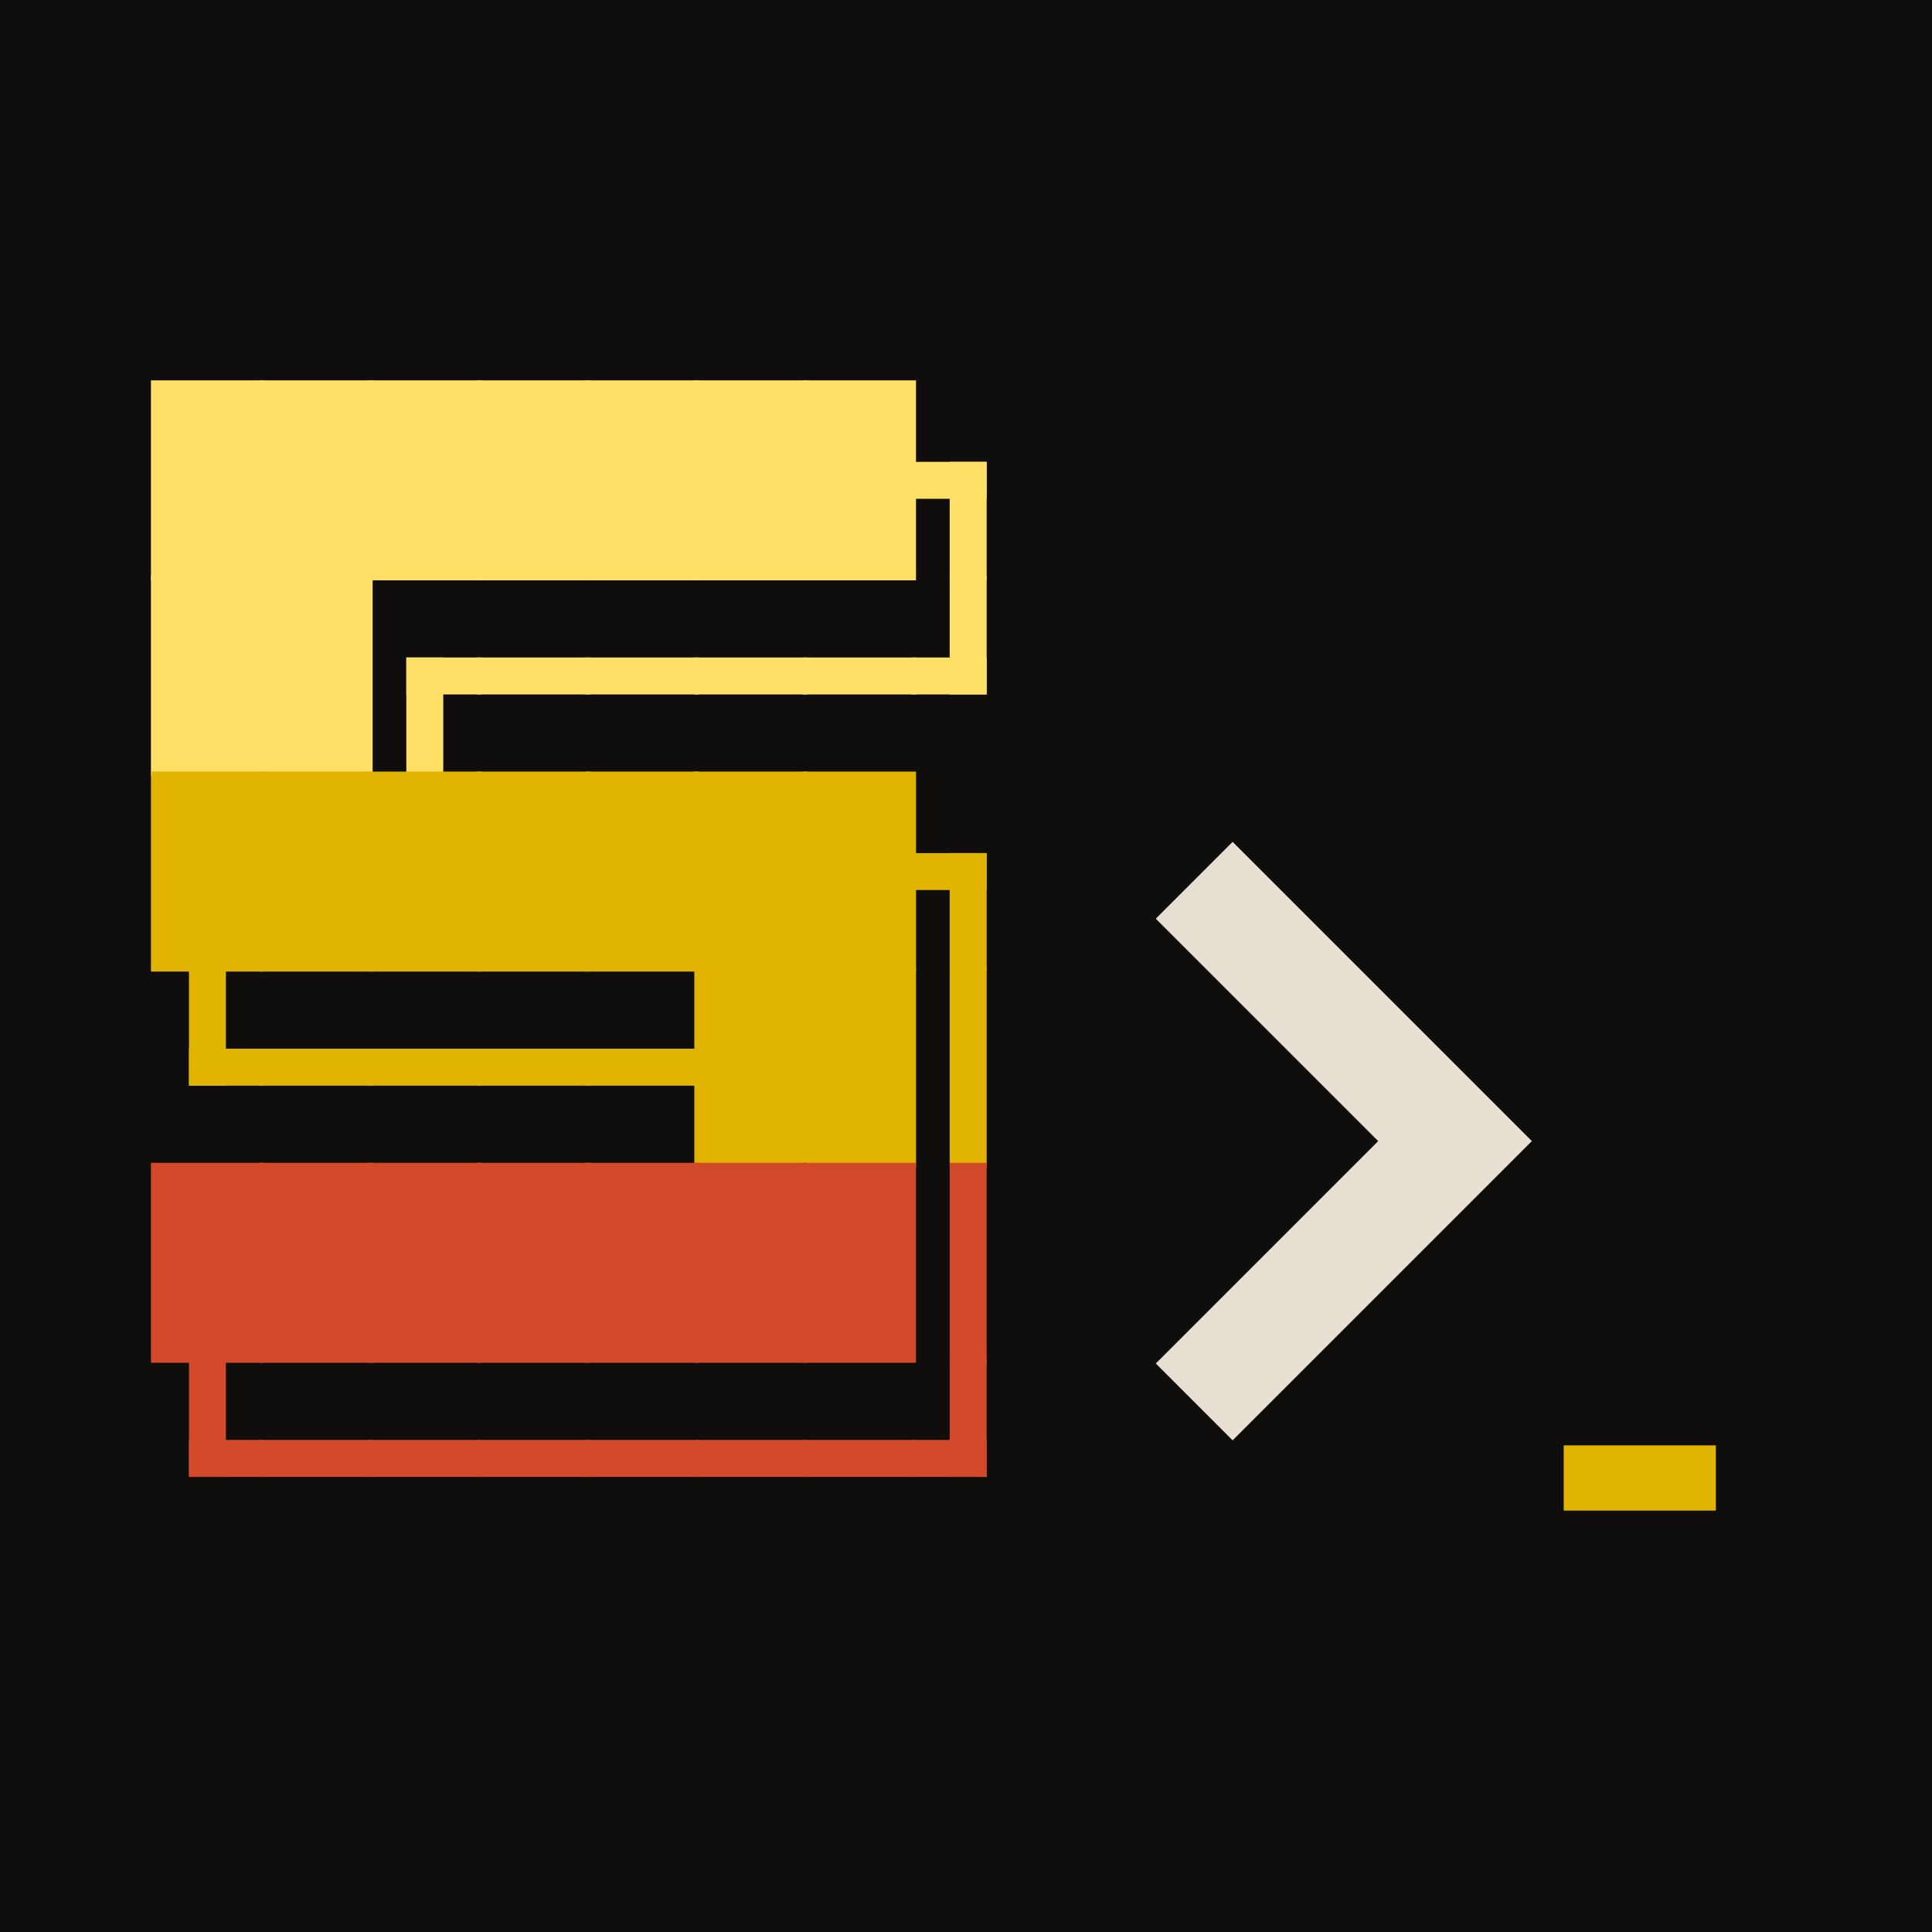
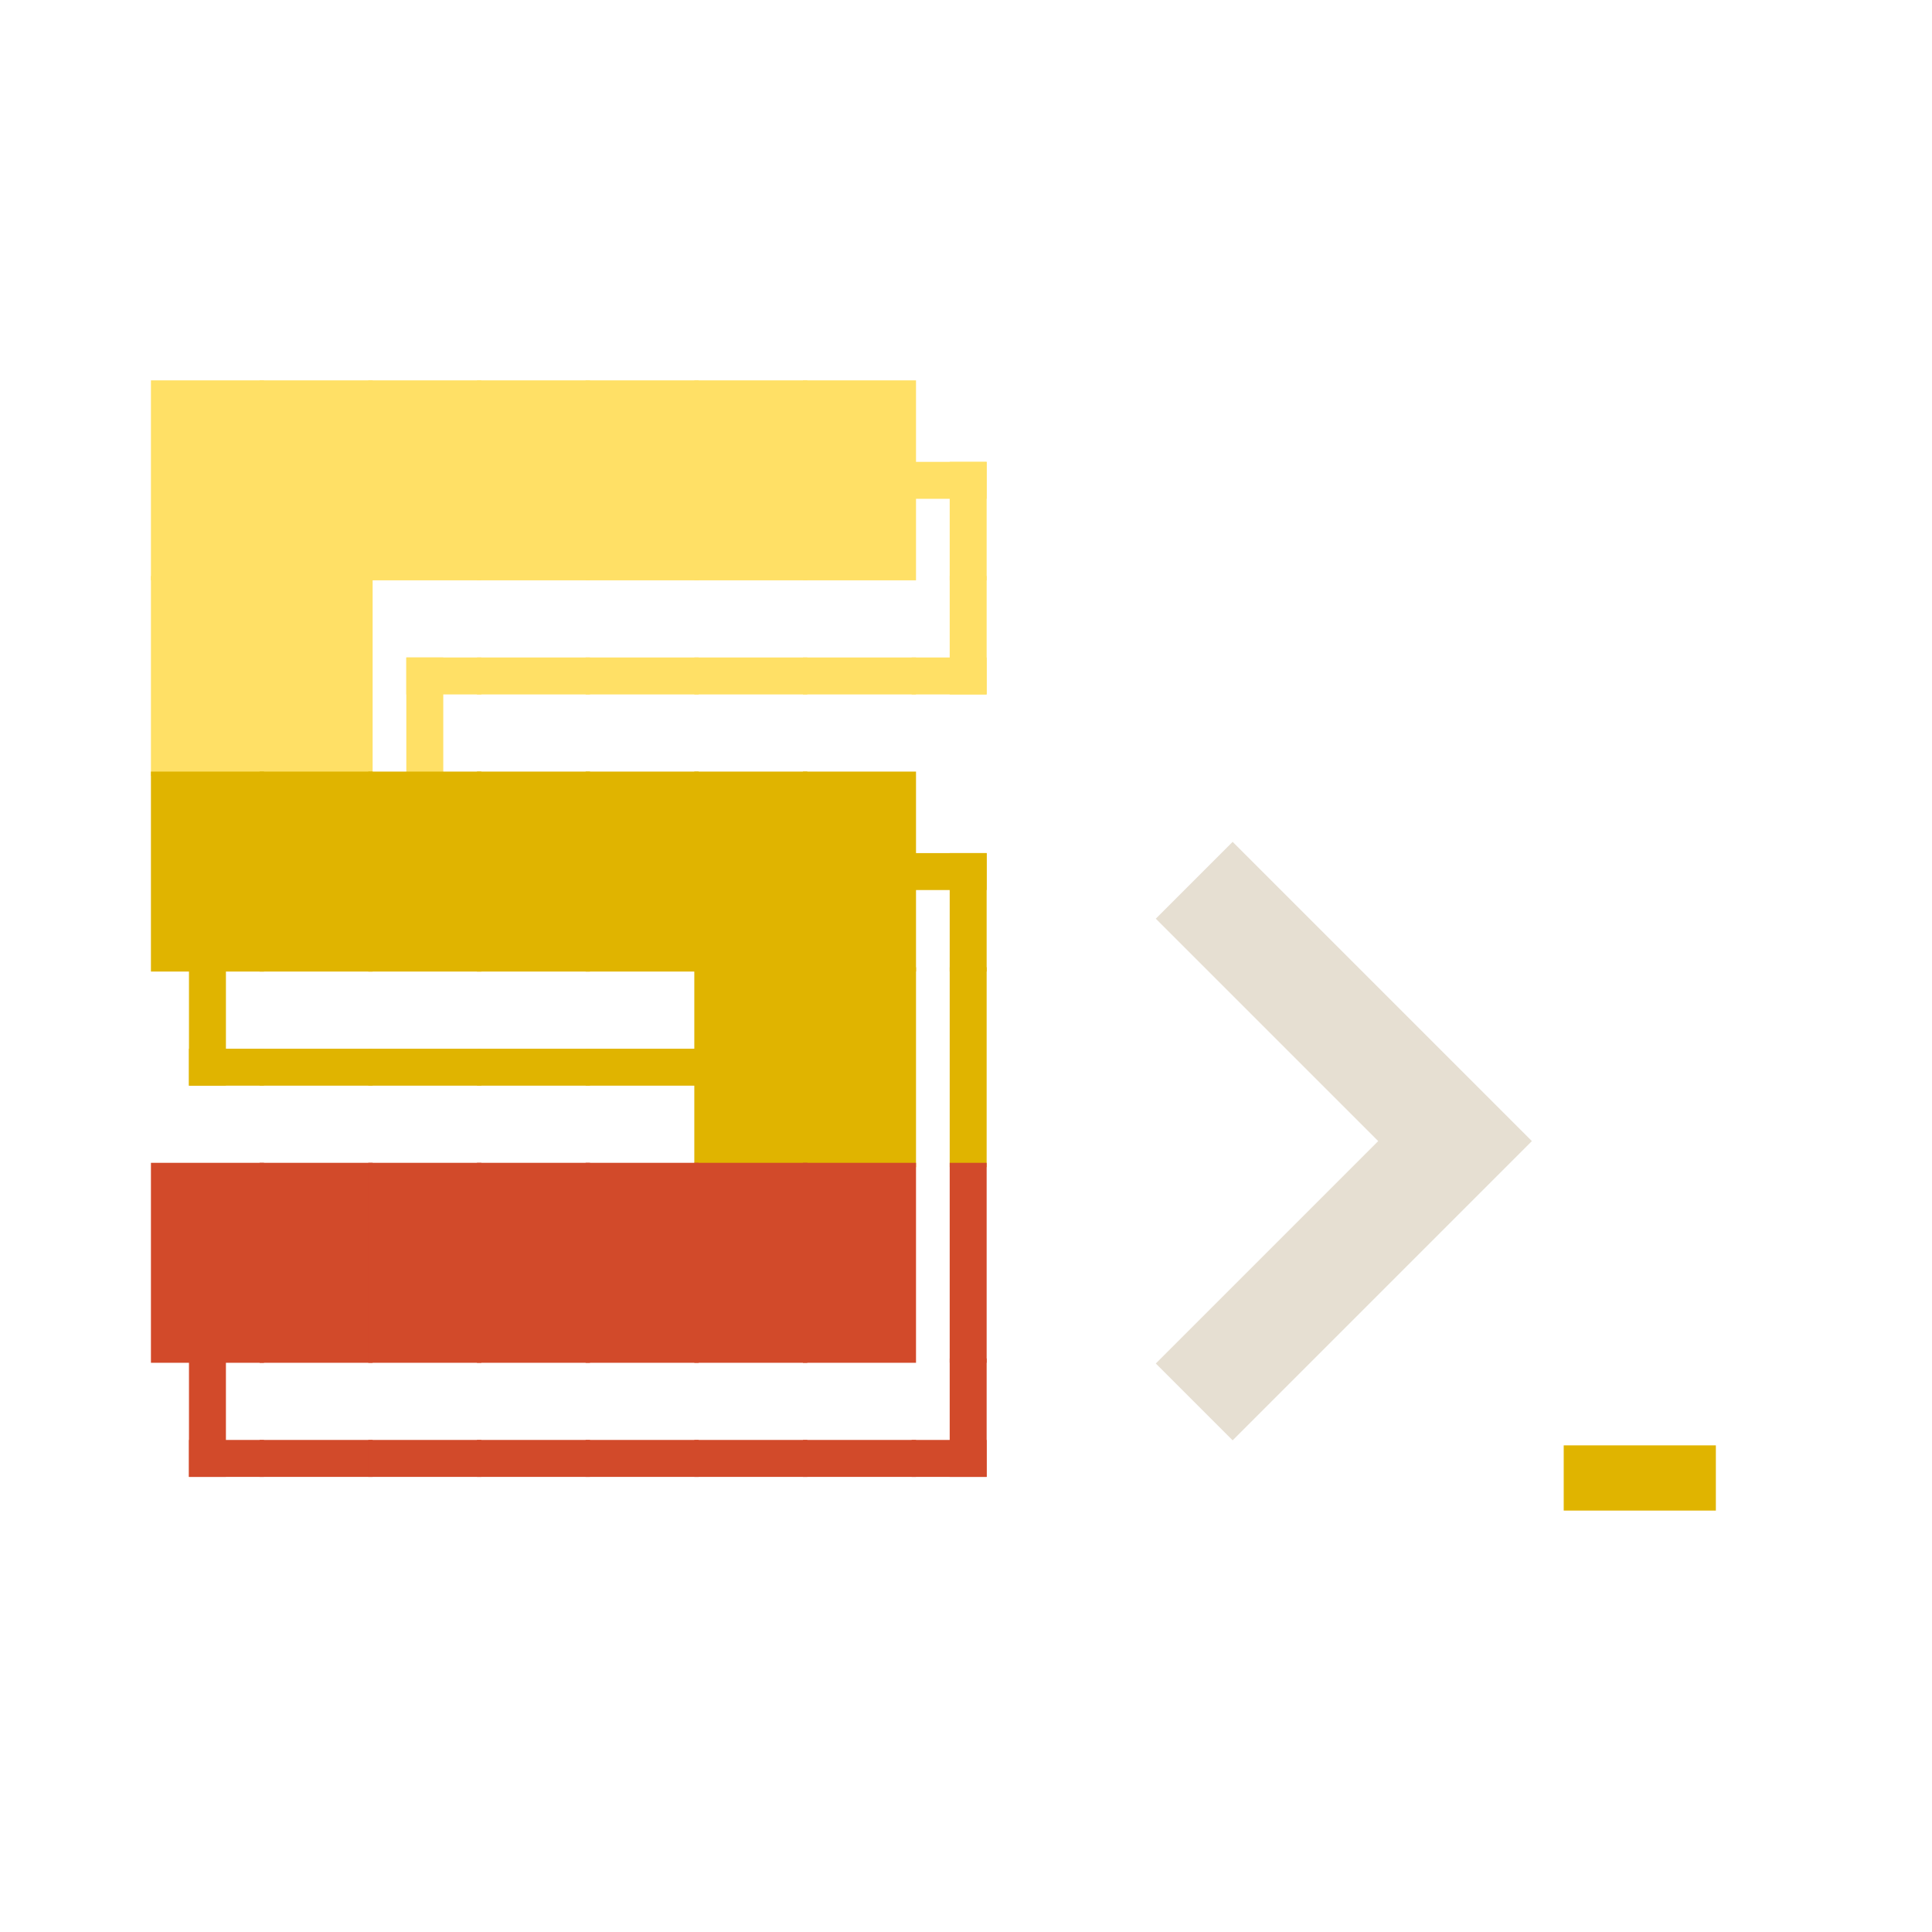
<svg xmlns="http://www.w3.org/2000/svg" viewBox="0 0 160 160" width="160" height="160" role="img" aria-label="spark-shell">
-   <rect width="160" height="160" fill="#100e0c" />
  <g transform="translate(12.5,31.5) scale(0.9)">
    <rect x="0.0" y="0.0" width="10.4" height="18.4" fill="#ffe066" />
    <rect x="10.0" y="0.0" width="10.4" height="18.4" fill="#ffe066" />
    <rect x="20.0" y="0.0" width="10.4" height="18.4" fill="#ffe066" />
    <rect x="30.0" y="0.0" width="10.4" height="18.4" fill="#ffe066" />
    <rect x="40.0" y="0.0" width="10.4" height="18.4" fill="#ffe066" />
    <rect x="50.0" y="0.0" width="10.4" height="18.4" fill="#ffe066" />
    <rect x="60.0" y="0.0" width="10.4" height="18.4" fill="#ffe066" />
    <rect x="70.0" y="7.5" width="6.9" height="3.4" fill="#ffe066" />
    <rect x="73.5" y="7.5" width="3.4" height="10.9" fill="#ffe066" />
    <rect x="0.0" y="18.0" width="10.4" height="18.4" fill="#ffe066" />
    <rect x="10.0" y="18.0" width="10.4" height="18.4" fill="#ffe066" />
    <rect x="23.5" y="25.5" width="6.9" height="3.4" fill="#ffe066" />
    <rect x="23.5" y="25.5" width="3.4" height="10.9" fill="#ffe066" />
    <rect x="30.0" y="25.5" width="10.4" height="3.4" fill="#ffe066" />
    <rect x="40.0" y="25.5" width="10.4" height="3.4" fill="#ffe066" />
    <rect x="50.0" y="25.5" width="10.4" height="3.4" fill="#ffe066" />
    <rect x="60.0" y="25.5" width="10.4" height="3.4" fill="#ffe066" />
    <rect x="73.5" y="18.0" width="3.4" height="10.9" fill="#ffe066" />
    <rect x="70.0" y="25.5" width="6.9" height="3.4" fill="#ffe066" />
    <rect x="0.0" y="36.0" width="10.4" height="18.4" fill="#e0b400" />
    <rect x="10.0" y="36.0" width="10.4" height="18.4" fill="#e0b400" />
    <rect x="20.0" y="36.0" width="10.4" height="18.4" fill="#e0b400" />
    <rect x="30.0" y="36.0" width="10.4" height="18.4" fill="#e0b400" />
    <rect x="40.0" y="36.0" width="10.4" height="18.4" fill="#e0b400" />
    <rect x="50.0" y="36.0" width="10.4" height="18.4" fill="#e0b400" />
    <rect x="60.0" y="36.0" width="10.4" height="18.4" fill="#e0b400" />
    <rect x="70.0" y="43.5" width="6.9" height="3.4" fill="#e0b400" />
    <rect x="73.5" y="43.5" width="3.4" height="10.9" fill="#e0b400" />
    <rect x="3.5" y="54.0" width="3.4" height="10.9" fill="#e0b400" />
    <rect x="3.5" y="61.5" width="6.9" height="3.4" fill="#e0b400" />
    <rect x="10.0" y="61.5" width="10.4" height="3.4" fill="#e0b400" />
    <rect x="20.0" y="61.5" width="10.4" height="3.4" fill="#e0b400" />
    <rect x="30.0" y="61.5" width="10.4" height="3.4" fill="#e0b400" />
    <rect x="40.0" y="61.5" width="10.4" height="3.4" fill="#e0b400" />
    <rect x="50.0" y="54.0" width="10.4" height="18.4" fill="#e0b400" />
    <rect x="60.0" y="54.0" width="10.4" height="18.4" fill="#e0b400" />
    <rect x="73.5" y="54.0" width="3.4" height="18.4" fill="#e0b400" />
    <rect x="0.0" y="72.0" width="10.4" height="18.4" fill="#d24a2a" />
    <rect x="10.0" y="72.0" width="10.4" height="18.4" fill="#d24a2a" />
    <rect x="20.0" y="72.0" width="10.4" height="18.4" fill="#d24a2a" />
    <rect x="30.0" y="72.0" width="10.4" height="18.4" fill="#d24a2a" />
    <rect x="40.0" y="72.0" width="10.4" height="18.4" fill="#d24a2a" />
    <rect x="50.0" y="72.0" width="10.4" height="18.4" fill="#d24a2a" />
    <rect x="60.0" y="72.0" width="10.4" height="18.4" fill="#d24a2a" />
    <rect x="73.5" y="72.0" width="3.4" height="18.4" fill="#d24a2a" />
    <rect x="3.5" y="90.0" width="3.4" height="10.9" fill="#d24a2a" />
    <rect x="3.5" y="97.5" width="6.9" height="3.4" fill="#d24a2a" />
    <rect x="10.0" y="97.5" width="10.4" height="3.4" fill="#d24a2a" />
    <rect x="20.0" y="97.5" width="10.4" height="3.4" fill="#d24a2a" />
    <rect x="30.0" y="97.5" width="10.4" height="3.4" fill="#d24a2a" />
    <rect x="40.0" y="97.5" width="10.4" height="3.4" fill="#d24a2a" />
    <rect x="50.0" y="97.5" width="10.4" height="3.4" fill="#d24a2a" />
    <rect x="60.0" y="97.5" width="10.4" height="3.4" fill="#d24a2a" />
    <rect x="73.5" y="90.0" width="3.4" height="10.9" fill="#d24a2a" />
    <rect x="70.0" y="97.5" width="6.9" height="3.4" fill="#d24a2a" />
    <polyline points="96.0,46.0 120.0,70.0 96.0,94.0" fill="none" stroke="#e6dfd2" stroke-width="10" stroke-linejoin="miter" stroke-miterlimit="4" />
    <rect x="130.0" y="98.0" width="14" height="6" fill="#e0b400" />
  </g>
</svg>
